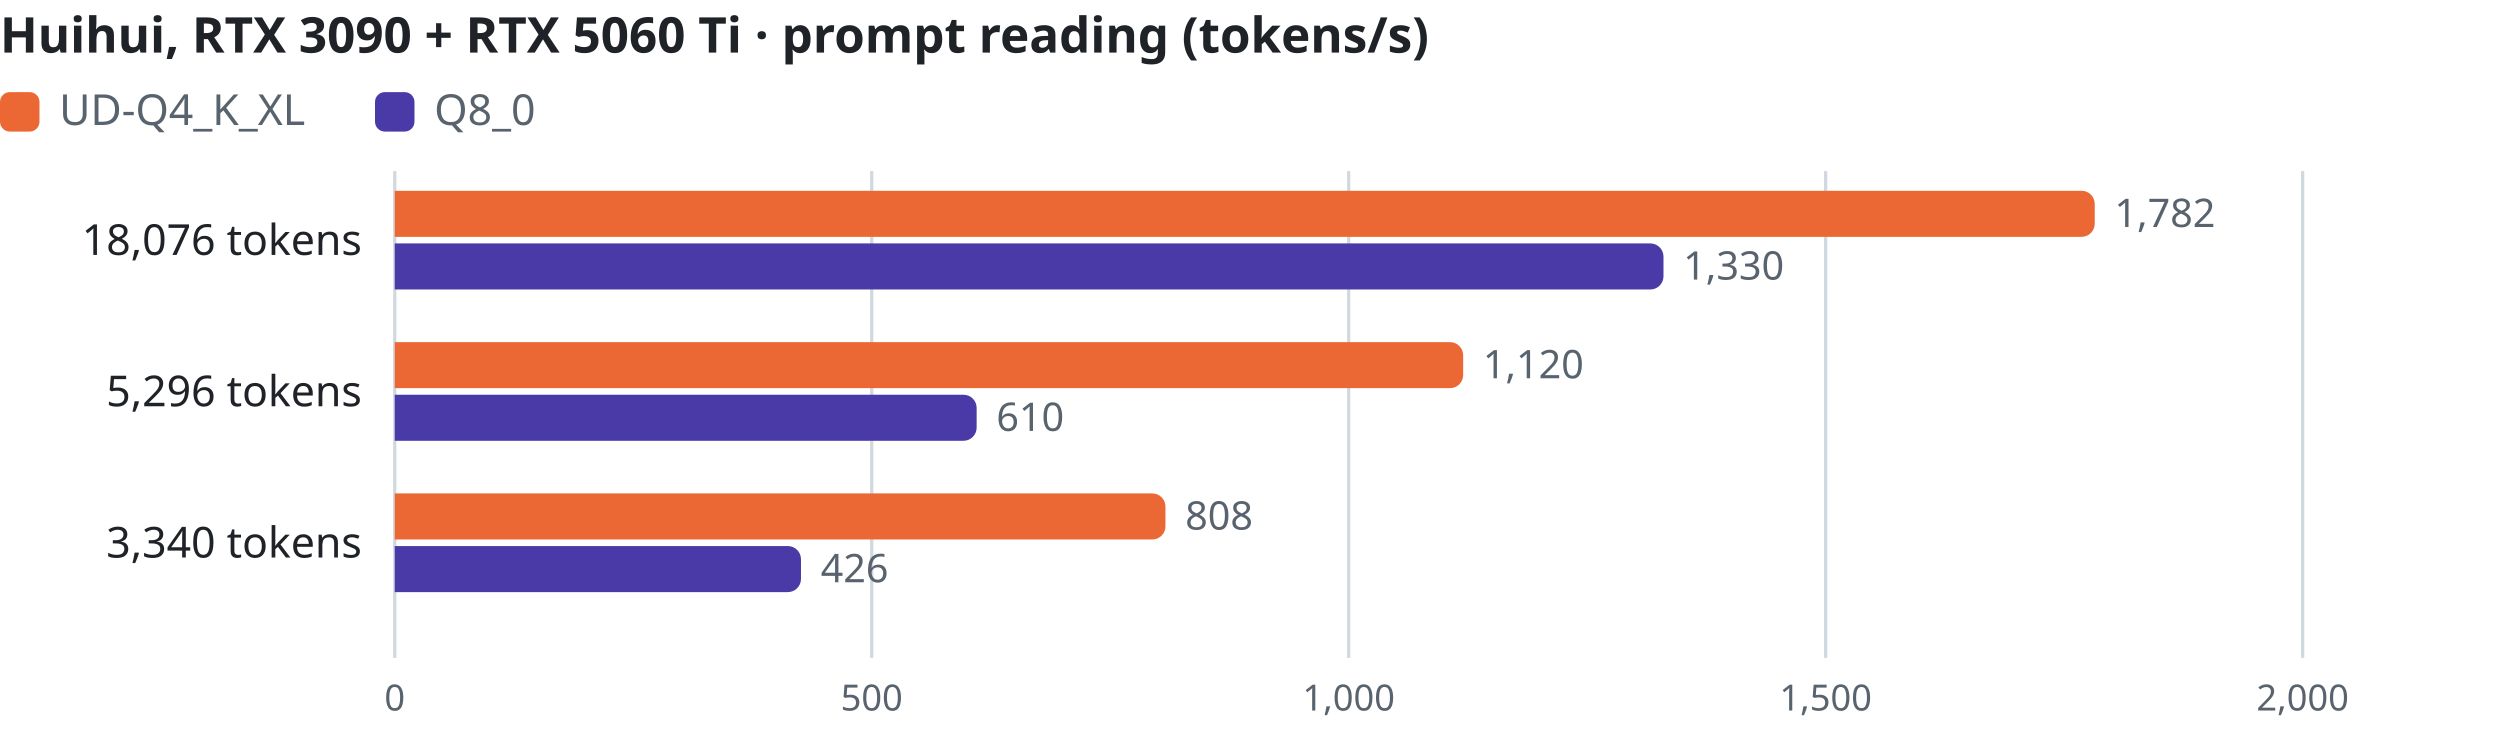
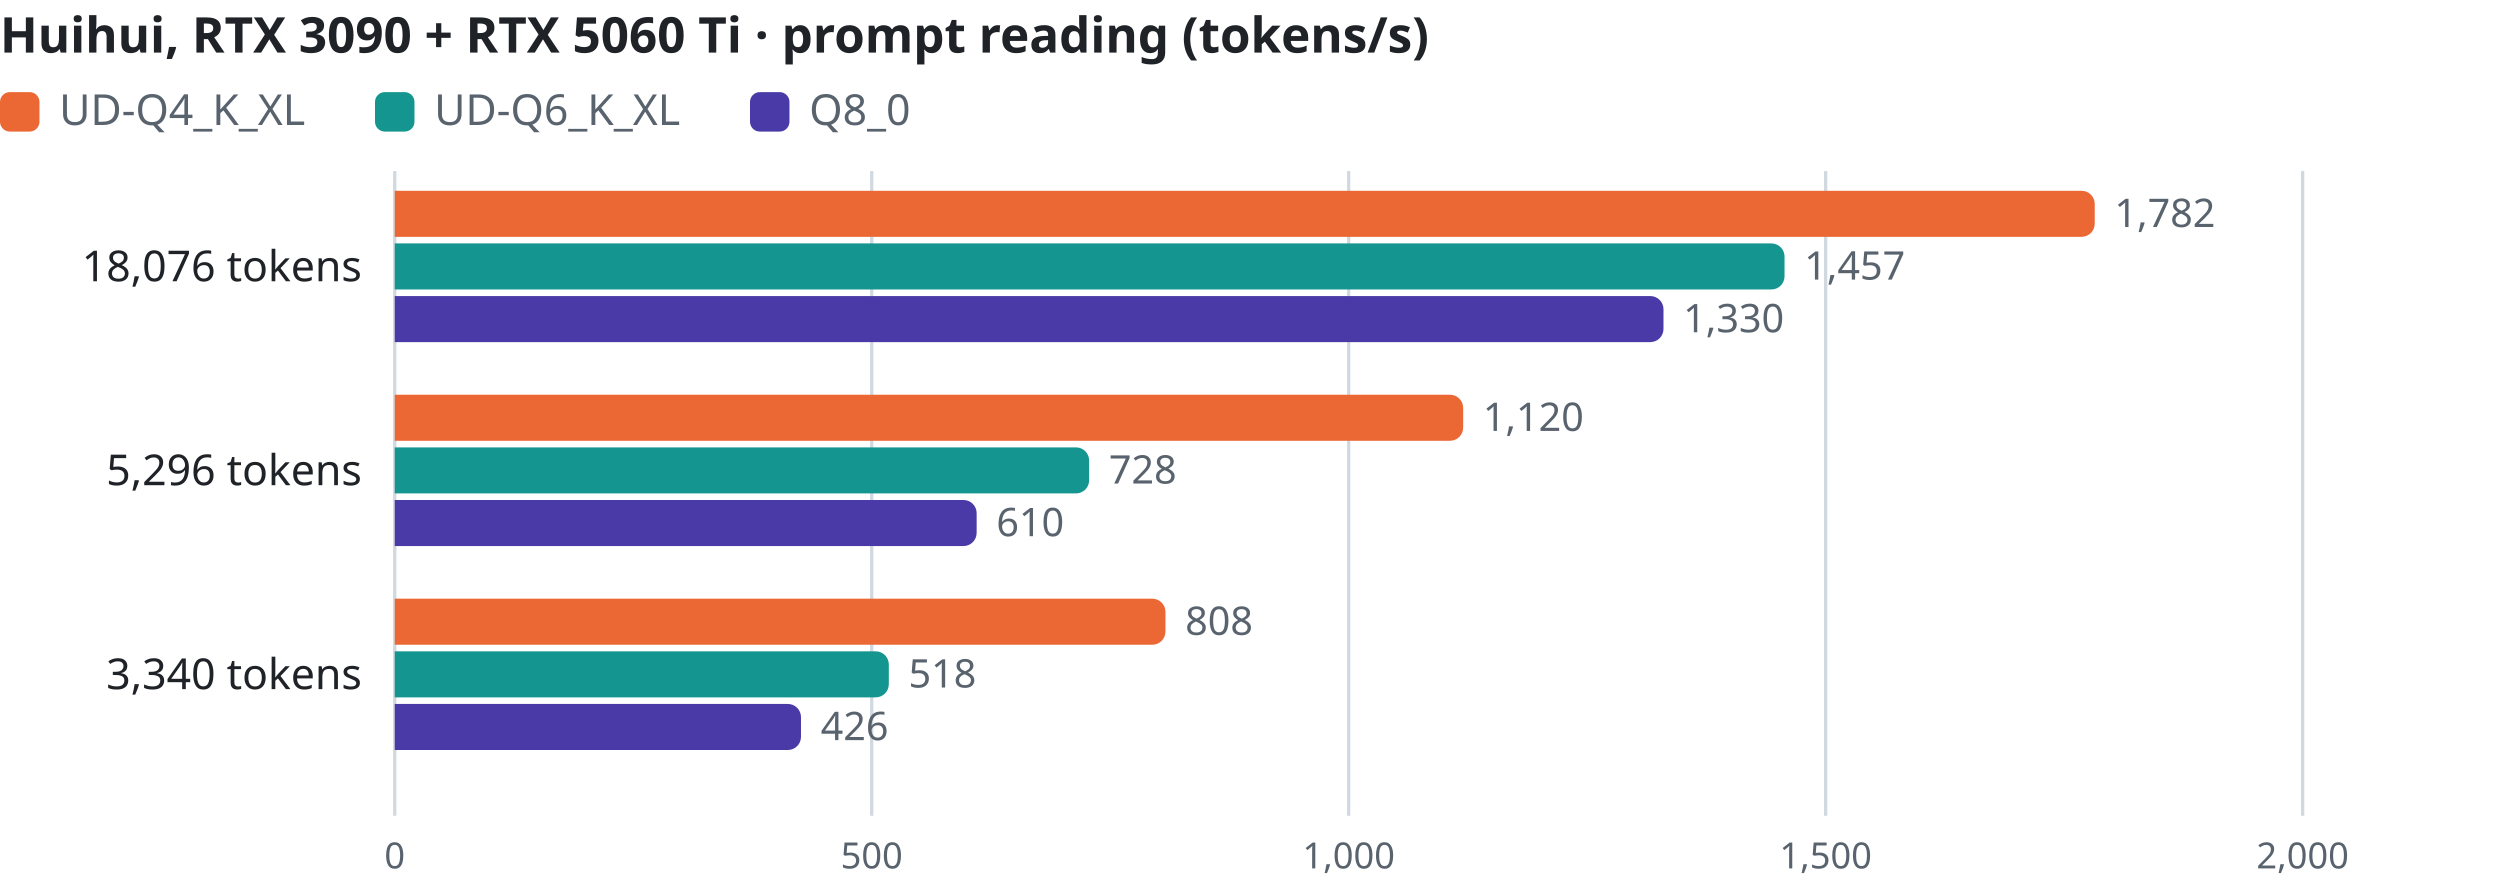
- <svg xmlns="http://www.w3.org/2000/svg" width="760" height="222" viewBox="0 0 760 222" role="img" aria-label="Huihui prompt reading on both cards: UD-Q4_K_XL vs Q8_0" font-family="-apple-system,BlinkMacSystemFont,'Segoe UI','Noto Sans',Helvetica,Arial,sans-serif">
+ <svg xmlns="http://www.w3.org/2000/svg" width="760" height="270" viewBox="0 0 760 270" role="img" aria-label="Huihui prompt reading on both cards: UD-Q4_K_XL, UD-Q6_K_XL and Q8_0" font-family="-apple-system,BlinkMacSystemFont,'Segoe UI','Noto Sans',Helvetica,Arial,sans-serif">
  <text x="0" y="16" font-size="15" font-weight="600" fill="#1f2328">Huihui, RTX 3090 + RTX 5060 Ti · prompt reading (tokens/s)</text>
  <rect x="0" y="28" width="12" height="12" rx="3" fill="#eb6834" />
  <text x="18" y="38" font-size="13" fill="#59636e">UD-Q4_K_XL</text>
-   <rect x="114.0" y="28" width="12" height="12" rx="3" fill="#4a3aa7" />
-   <text x="132.0" y="38" font-size="13" fill="#59636e">Q8_0</text>
-   <line x1="120.0" y1="52" x2="120.0" y2="200" stroke="#d1d9e0" stroke-width="1" />
-   <text x="120.0" y="216" font-size="11" fill="#59636e" text-anchor="middle">0</text>
-   <line x1="265.0" y1="52" x2="265.0" y2="200" stroke="#d1d9e0" stroke-width="1" />
-   <text x="265.0" y="216" font-size="11" fill="#59636e" text-anchor="middle">500</text>
-   <line x1="410.0" y1="52" x2="410.0" y2="200" stroke="#d1d9e0" stroke-width="1" />
-   <text x="410.0" y="216" font-size="11" fill="#59636e" text-anchor="middle">1,000</text>
-   <line x1="555.0" y1="52" x2="555.0" y2="200" stroke="#d1d9e0" stroke-width="1" />
-   <text x="555.0" y="216" font-size="11" fill="#59636e" text-anchor="middle">1,500</text>
-   <line x1="700.0" y1="52" x2="700.0" y2="200" stroke="#d1d9e0" stroke-width="1" />
-   <text x="700.0" y="216" font-size="11" fill="#59636e" text-anchor="middle">2,000</text>
-   <text x="110" y="77.5" font-size="13" fill="#1f2328" text-anchor="end">18,076 tokens</text>
+   <rect x="114.0" y="28" width="12" height="12" rx="3" fill="#14958f" />
+   <text x="132.0" y="38" font-size="13" fill="#59636e">UD-Q6_K_XL</text>
+   <rect x="228.0" y="28" width="12" height="12" rx="3" fill="#4a3aa7" />
+   <text x="246.0" y="38" font-size="13" fill="#59636e">Q8_0</text>
+   <line x1="120.0" y1="52" x2="120.0" y2="248" stroke="#d1d9e0" stroke-width="1" />
+   <text x="120.0" y="264" font-size="11" fill="#59636e" text-anchor="middle">0</text>
+   <line x1="265.0" y1="52" x2="265.0" y2="248" stroke="#d1d9e0" stroke-width="1" />
+   <text x="265.0" y="264" font-size="11" fill="#59636e" text-anchor="middle">500</text>
+   <line x1="410.0" y1="52" x2="410.0" y2="248" stroke="#d1d9e0" stroke-width="1" />
+   <text x="410.0" y="264" font-size="11" fill="#59636e" text-anchor="middle">1,000</text>
+   <line x1="555.0" y1="52" x2="555.0" y2="248" stroke="#d1d9e0" stroke-width="1" />
+   <text x="555.0" y="264" font-size="11" fill="#59636e" text-anchor="middle">1,500</text>
+   <line x1="700.0" y1="52" x2="700.0" y2="248" stroke="#d1d9e0" stroke-width="1" />
+   <text x="700.0" y="264" font-size="11" fill="#59636e" text-anchor="middle">2,000</text>
+   <text x="110" y="85.5" font-size="13" fill="#1f2328" text-anchor="end">18,076 tokens</text>
  <path d="M120.0,58.0 h512.8 a4,4 0 0 1 4,4 v6.0 a4,4 0 0 1 -4,4 h-512.8 z" fill="#eb6834" />
  <text x="642.8" y="69" font-size="12" fill="#59636e">1,782</text>
-   <path d="M120.0,74.0 h381.7 a4,4 0 0 1 4,4 v6.0 a4,4 0 0 1 -4,4 h-381.7 z" fill="#4a3aa7" />
-   <text x="511.7" y="85" font-size="12" fill="#59636e">1,330</text>
-   <text x="110" y="123.5" font-size="13" fill="#1f2328" text-anchor="end">5,296 tokens</text>
-   <path d="M120.0,104.0 h320.8 a4,4 0 0 1 4,4 v6.0 a4,4 0 0 1 -4,4 h-320.8 z" fill="#eb6834" />
-   <text x="450.8" y="115" font-size="12" fill="#59636e">1,120</text>
-   <path d="M120.0,120.0 h172.9 a4,4 0 0 1 4,4 v6.0 a4,4 0 0 1 -4,4 h-172.9 z" fill="#4a3aa7" />
-   <text x="302.9" y="131" font-size="12" fill="#59636e">610</text>
-   <text x="110" y="169.5" font-size="13" fill="#1f2328" text-anchor="end">3,340 tokens</text>
-   <path d="M120.0,150.0 h230.3 a4,4 0 0 1 4,4 v6.0 a4,4 0 0 1 -4,4 h-230.3 z" fill="#eb6834" />
-   <text x="360.3" y="161" font-size="12" fill="#59636e">808</text>
-   <path d="M120.0,166.0 h119.5 a4,4 0 0 1 4,4 v6.0 a4,4 0 0 1 -4,4 h-119.5 z" fill="#4a3aa7" />
-   <text x="249.5" y="177" font-size="12" fill="#59636e">426</text>
+   <path d="M120.0,74.0 h418.5 a4,4 0 0 1 4,4 v6.0 a4,4 0 0 1 -4,4 h-418.5 z" fill="#14958f" />
+   <text x="548.5" y="85" font-size="12" fill="#59636e">1,457</text>
+   <path d="M120.0,90.0 h381.7 a4,4 0 0 1 4,4 v6.0 a4,4 0 0 1 -4,4 h-381.7 z" fill="#4a3aa7" />
+   <text x="511.7" y="101" font-size="12" fill="#59636e">1,330</text>
+   <text x="110" y="147.5" font-size="13" fill="#1f2328" text-anchor="end">5,296 tokens</text>
+   <path d="M120.0,120.0 h320.8 a4,4 0 0 1 4,4 v6.0 a4,4 0 0 1 -4,4 h-320.8 z" fill="#eb6834" />
+   <text x="450.8" y="131" font-size="12" fill="#59636e">1,120</text>
+   <path d="M120.0,136.0 h207.1 a4,4 0 0 1 4,4 v6.0 a4,4 0 0 1 -4,4 h-207.1 z" fill="#14958f" />
+   <text x="337.1" y="147" font-size="12" fill="#59636e">728</text>
+   <path d="M120.0,152.0 h172.9 a4,4 0 0 1 4,4 v6.0 a4,4 0 0 1 -4,4 h-172.9 z" fill="#4a3aa7" />
+   <text x="302.9" y="163" font-size="12" fill="#59636e">610</text>
+   <text x="110" y="209.5" font-size="13" fill="#1f2328" text-anchor="end">3,340 tokens</text>
+   <path d="M120.0,182.0 h230.3 a4,4 0 0 1 4,4 v6.0 a4,4 0 0 1 -4,4 h-230.3 z" fill="#eb6834" />
+   <text x="360.3" y="193" font-size="12" fill="#59636e">808</text>
+   <path d="M120.0,198.0 h146.2 a4,4 0 0 1 4,4 v6.0 a4,4 0 0 1 -4,4 h-146.2 z" fill="#14958f" />
+   <text x="276.2" y="209" font-size="12" fill="#59636e">518</text>
+   <path d="M120.0,214.0 h119.5 a4,4 0 0 1 4,4 v6.0 a4,4 0 0 1 -4,4 h-119.5 z" fill="#4a3aa7" />
+   <text x="249.5" y="225" font-size="12" fill="#59636e">426</text>
</svg>
